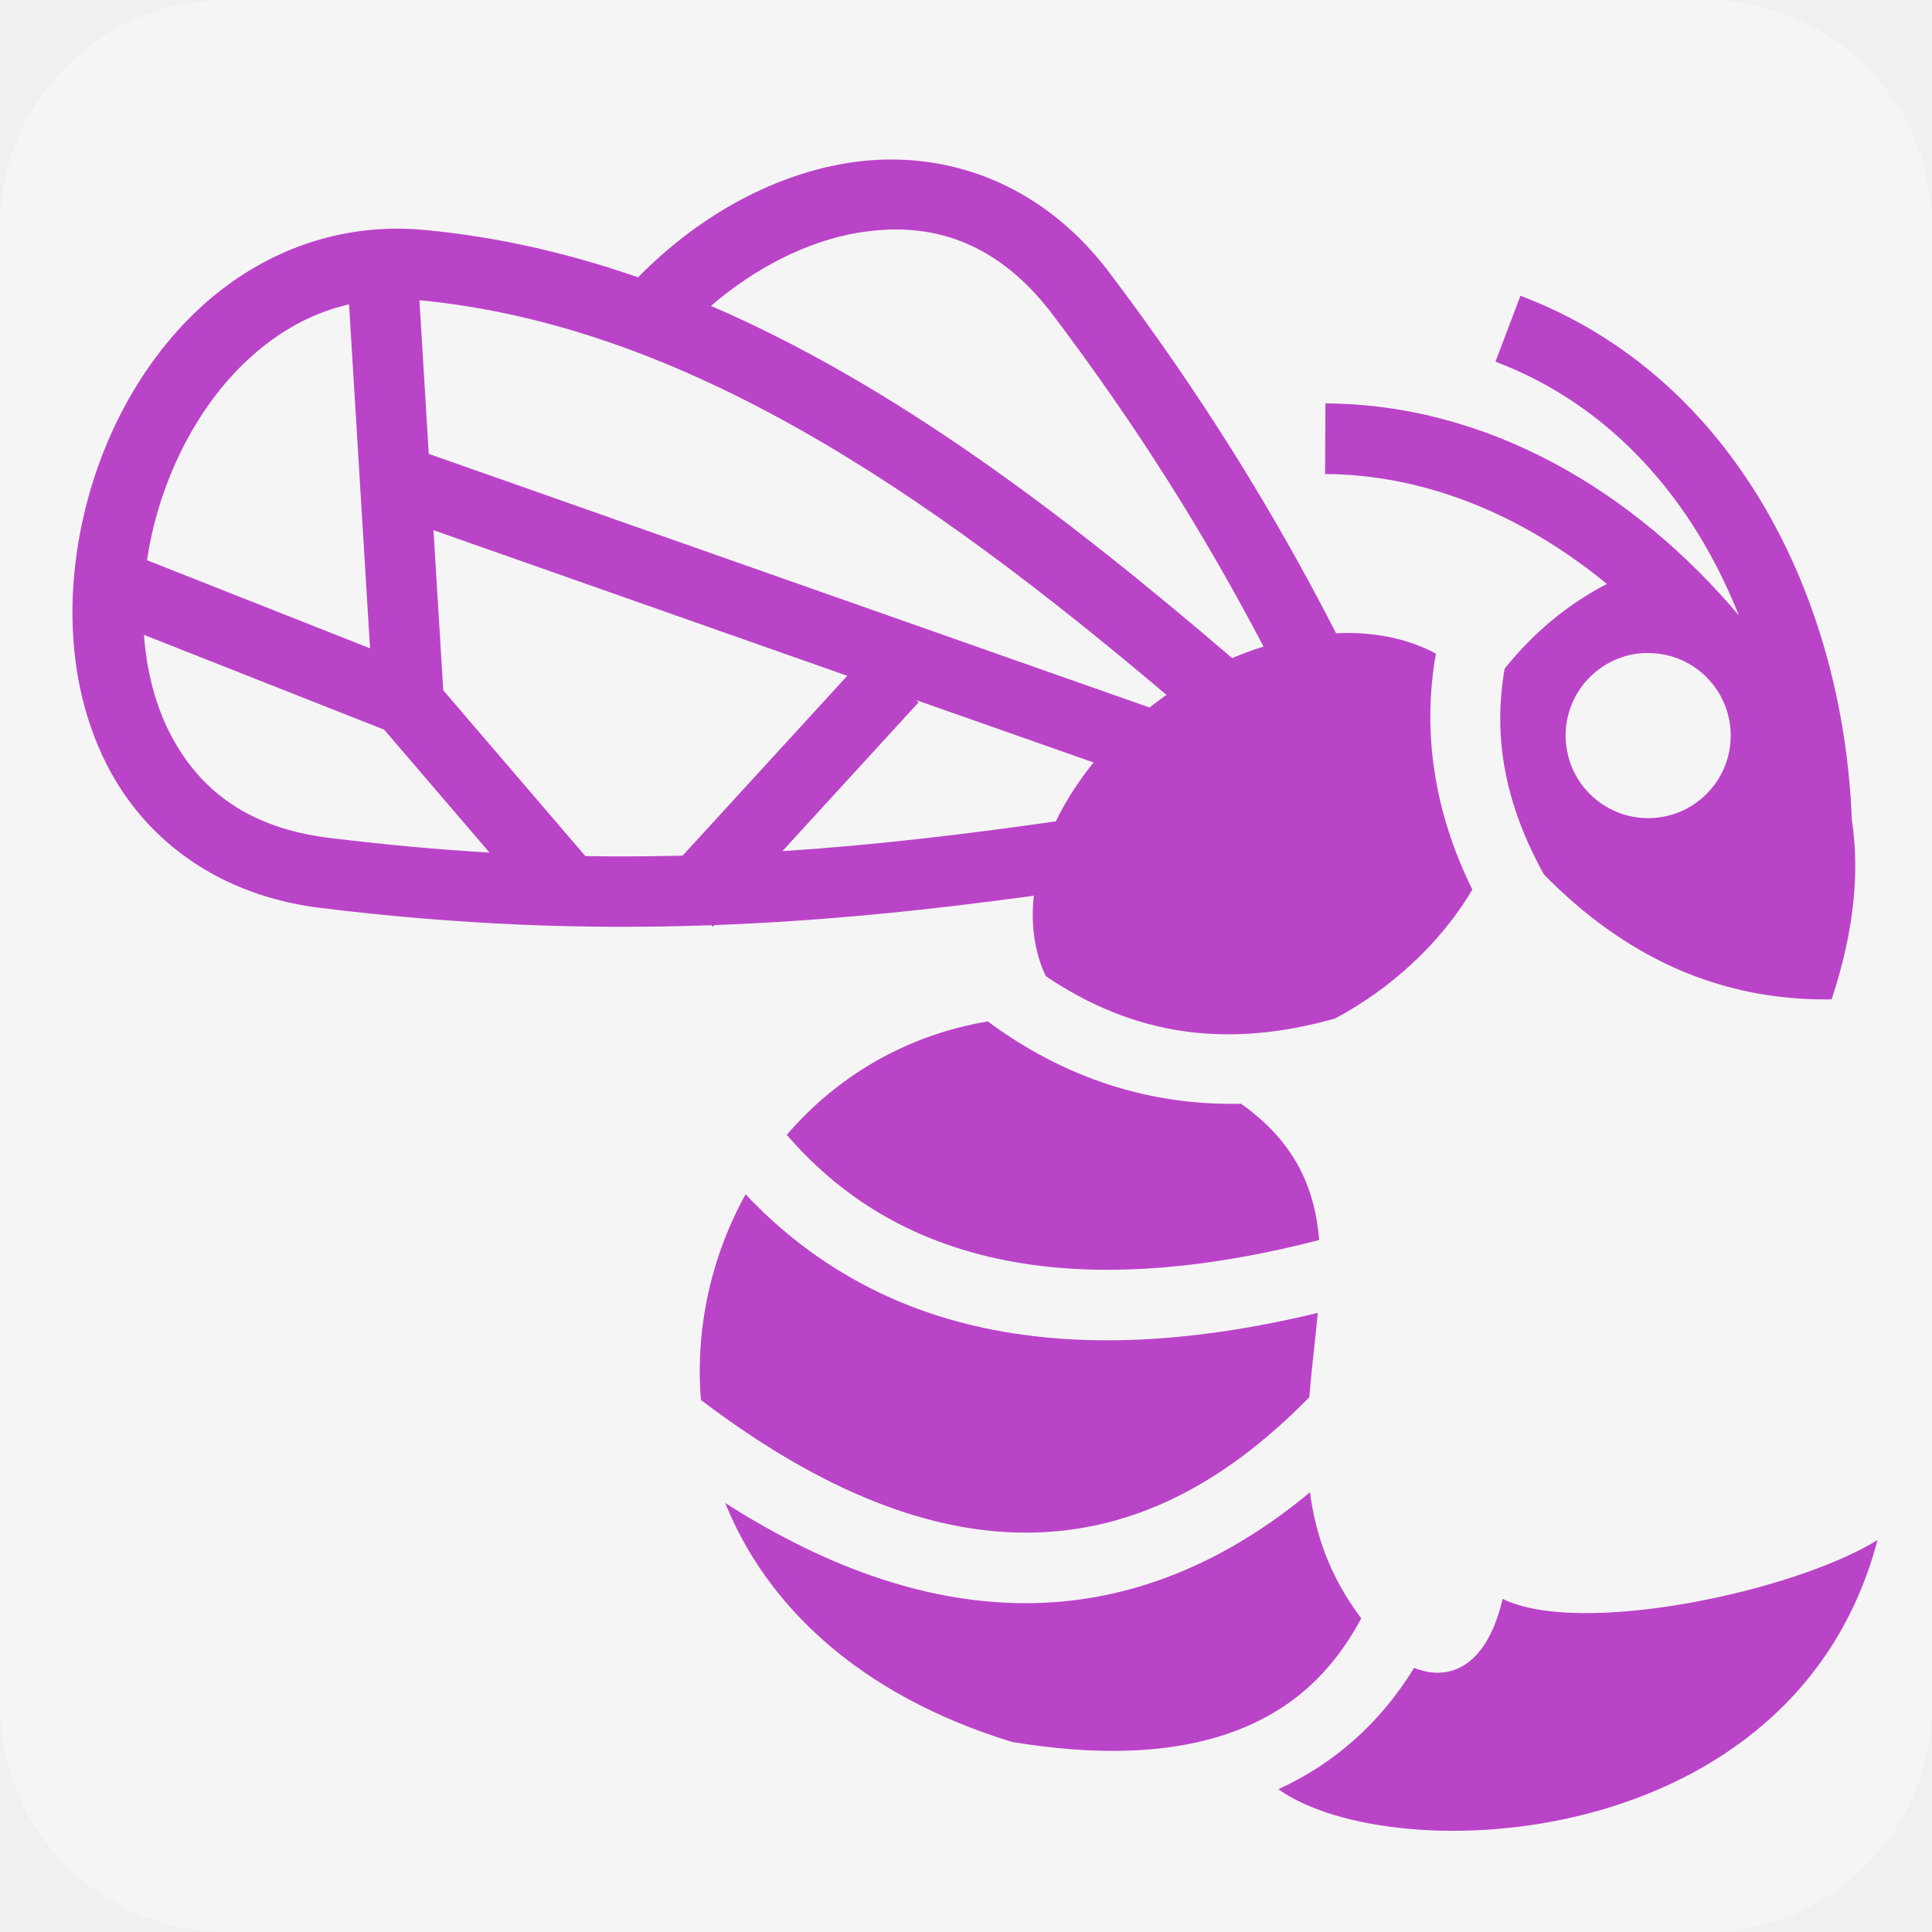
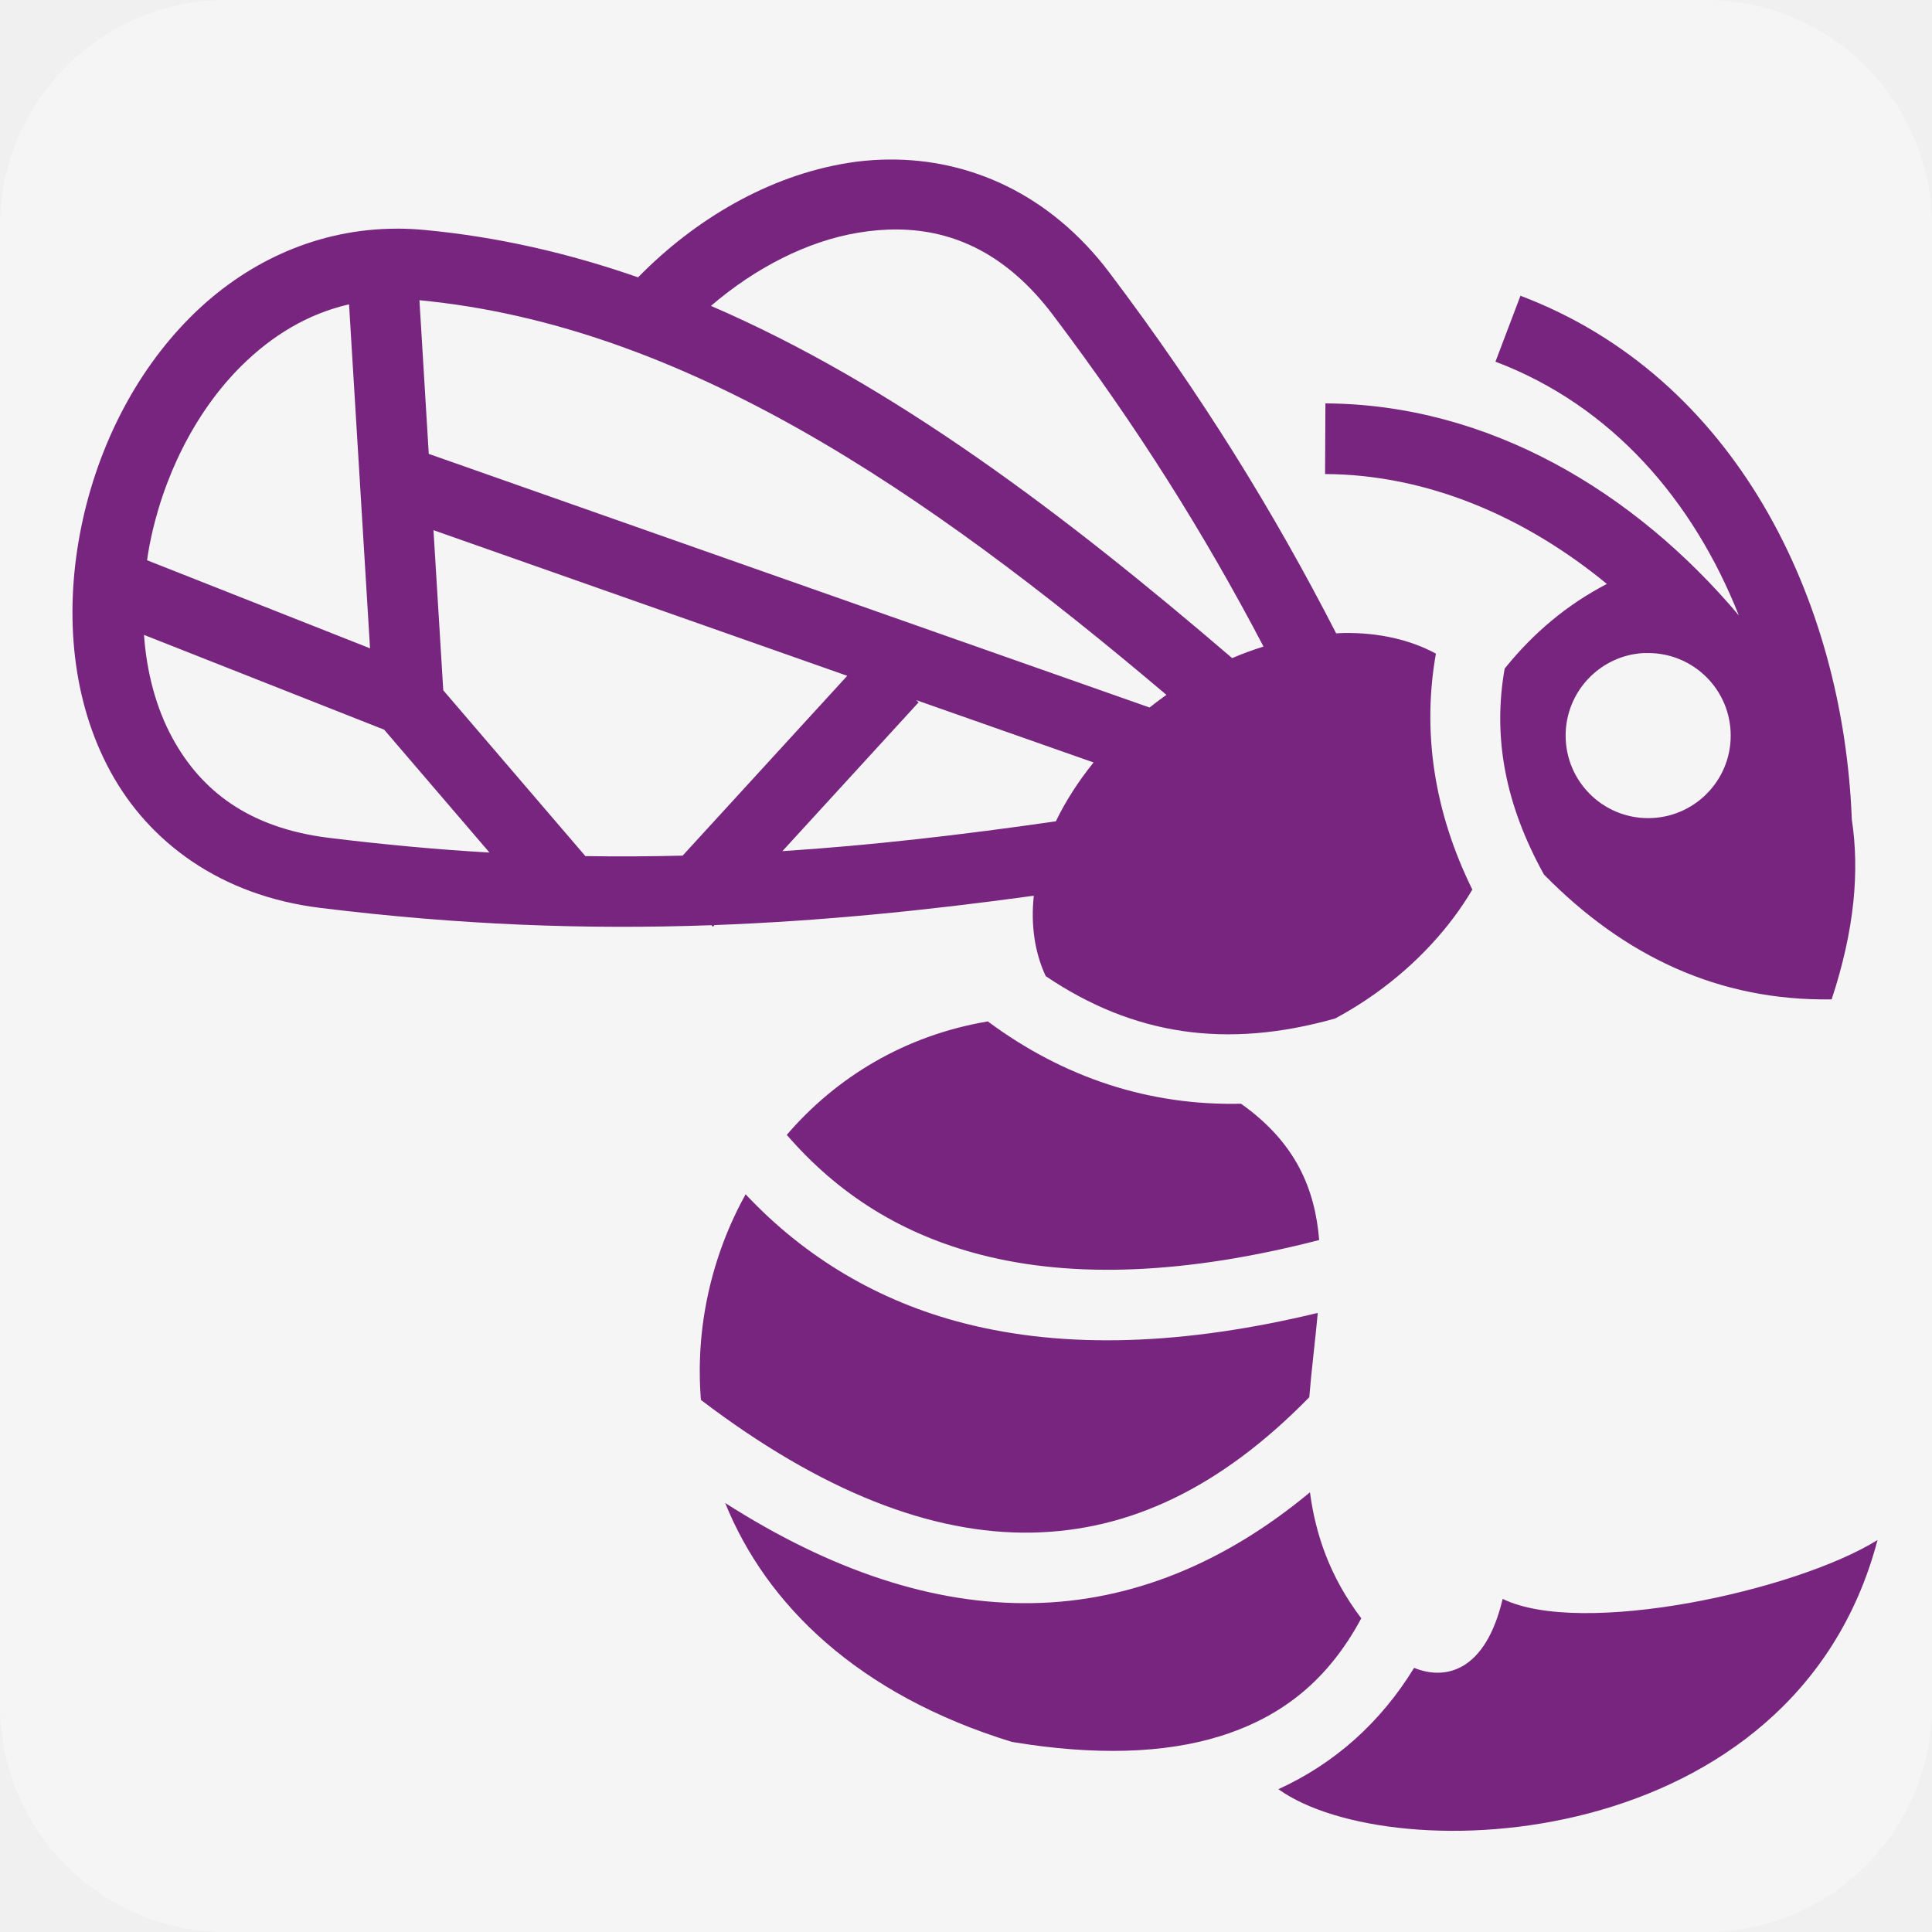
<svg xmlns="http://www.w3.org/2000/svg" style="height: 66px; width: 66px;" viewBox="0 0 512 512">
  <rect fill="#ffffff" fill-opacity="0.33" height="512" width="512" rx="60" ry="60" />
  <g class="" style="touch-action: none;" transform="translate(0,0)">
-     <path d="M235.75 42.28c-.68.006-1.353.01-2.03.032-3.1.11-6.195.404-9.25.907-20.682 3.4-40.108 14.714-55.376 30.28-18.356-6.394-37.205-10.75-56.656-12.563-2.31-.215-4.59-.333-6.844-.343-.752-.004-1.507.012-2.25.03-20.82.524-38.94 9.602-52.53 23.063-15.533 15.385-25.624 36.27-29.658 57.907-4.033 21.638-2.052 44.237 8.125 62.906 10.178 18.67 29.117 32.835 55.532 36.094 36.828 4.544 70.415 5.794 103.72 4.594l.437.406.374-.438c27.815-1.036 55.45-3.77 84.625-7.78-.814 7.602.168 14.882 3.155 21.31 23.12 15.608 47.78 19.41 76.72 11.22 3.638-1.957 7.24-4.17 10.75-6.687 10.992-7.885 19.667-17.44 25.592-27.47-10.102-20.476-13.347-41.67-9.656-62.53-6.924-3.75-15.252-5.577-24.28-5.47-.715.008-1.433.06-2.156.094-16.59-32.33-35.69-63.26-60.063-95.563-15.846-21-37.24-30.144-58.28-30zm2.188 18.532c14.892.16 28.934 6.522 41.156 22.72 22.482 29.797 40.225 58.18 55.75 87.812-2.768.87-5.543 1.875-8.313 3.062-44.5-38.158-89.732-72.463-138.124-93.344 11.76-10.097 25.604-17.187 39.094-19.406 3.515-.578 7-.88 10.438-.843zm165 17.563l-6.625 17.47c30.865 11.68 52.434 36.81 64.5 67.25-27.754-32.927-66.408-55.983-109.563-56.19l-.094 18.72c27.147.13 52.99 11.29 74.688 29.125-10.274 5.33-19.327 12.764-27.094 22.438-3.192 18.115.078 35.896 10.406 54.562 21.263 21.66 46.337 33.562 76.25 33.094 6.106-18.483 7.41-34.1 5.344-47.656-2.258-58.64-30.98-117.305-87.813-138.813zm-291.782 1.188c69.776 6.655 133.8 50.255 197.97 104.593-.27.19-.545.37-.813.563-1.253.897-2.465 1.84-3.657 2.78l-191.03-67.22-2.47-40.718zM92.5 80.656l5.563 91.156-59.094-23.343c.17-1.15.348-2.292.56-3.44 3.39-18.177 12.1-35.84 24.44-48.06 8.12-8.044 17.597-13.812 28.53-16.314zm22.375 59.844l109.656 38.594-43.624 47.656c-8.55.216-17.118.268-25.78.125l-37.657-43.938-2.595-42.437zm-76.72 27.75l63.657 25.125 27.907 32.563c-13.784-.8-27.915-2.095-42.595-3.907-21.254-2.62-33.857-12.56-41.438-26.468-4.322-7.93-6.81-17.322-7.53-27.312zm397.5 4.813c.374-.02.75 0 1.126 0 12.082 0 21.876 9.794 21.876 21.875 0 12.082-9.794 21.875-21.875 21.875-12.08 0-21.874-9.795-21.874-21.875 0-11.703 9.193-21.29 20.75-21.875zM242.782 185.53l47.032 16.532c-4.065 5.014-7.425 10.27-10 15.594-25.21 3.637-48.96 6.376-72.468 7.906l36.094-39.437-.657-.594zm19 85.157c-22.023 3.702-40.202 14.834-53.28 30.063 13.942 16.114 30.9 26.48 51.47 31.78 24.453 6.303 54.333 5.188 89.624-3.905-1.118-13.518-6.158-25.815-20.72-36.125-24.175.564-46.892-6.817-67.093-21.813zM197.595 316.5c-9.088 16.403-13.382 35.462-11.844 54.5 31.95 24.294 61.132 35.617 87.625 35.156 25.832-.45 50.003-11.76 73.594-35.875.625-7.607 1.596-15.078 2.25-22.342-35.35 8.516-66.727 9.7-93.94 2.687-22.447-5.785-41.876-17.308-57.686-34.125zm149.562 78.97c-22.667 18.85-47.38 28.92-73.47 29.374-26.433.46-53.628-8.724-81.498-26.53 10.815 26.82 35.084 50.75 75.968 63.31 22.05 3.672 40.392 3.026 54.906-1.437 16.862-5.183 28.98-15.113 37.688-31.312-8.31-10.982-12.13-22.215-13.594-33.406zm150.406 12.655c-21.934 13.607-78.608 25.768-99.343 15.594-4.52 19.162-15.06 21.715-23.47 18.28-8.854 14.47-21.072 25.37-35.97 32.156 30.077 21.514 136.794 17.434 158.783-66.03z" fill="#ba44c8" fill-opacity="1" />
+     <path d="M235.75 42.28c-.68.006-1.353.01-2.03.032-3.1.11-6.195.404-9.25.907-20.682 3.4-40.108 14.714-55.376 30.28-18.356-6.394-37.205-10.75-56.656-12.563-2.31-.215-4.59-.333-6.844-.343-.752-.004-1.507.012-2.25.03-20.82.524-38.94 9.602-52.53 23.063-15.533 15.385-25.624 36.27-29.658 57.907-4.033 21.638-2.052 44.237 8.125 62.906 10.178 18.67 29.117 32.835 55.532 36.094 36.828 4.544 70.415 5.794 103.72 4.594l.437.406.374-.438c27.815-1.036 55.45-3.77 84.625-7.78-.814 7.602.168 14.882 3.155 21.31 23.12 15.608 47.78 19.41 76.72 11.22 3.638-1.957 7.24-4.17 10.75-6.687 10.992-7.885 19.667-17.44 25.592-27.47-10.102-20.476-13.347-41.67-9.656-62.53-6.924-3.75-15.252-5.577-24.28-5.47-.715.008-1.433.06-2.156.094-16.59-32.33-35.69-63.26-60.063-95.563-15.846-21-37.24-30.144-58.28-30zm2.188 18.532c14.892.16 28.934 6.522 41.156 22.72 22.482 29.797 40.225 58.18 55.75 87.812-2.768.87-5.543 1.875-8.313 3.062-44.5-38.158-89.732-72.463-138.124-93.344 11.76-10.097 25.604-17.187 39.094-19.406 3.515-.578 7-.88 10.438-.843zm165 17.563l-6.625 17.47c30.865 11.68 52.434 36.81 64.5 67.25-27.754-32.927-66.408-55.983-109.563-56.19l-.094 18.72c27.147.13 52.99 11.29 74.688 29.125-10.274 5.33-19.327 12.764-27.094 22.438-3.192 18.115.078 35.896 10.406 54.562 21.263 21.66 46.337 33.562 76.25 33.094 6.106-18.483 7.41-34.1 5.344-47.656-2.258-58.64-30.98-117.305-87.813-138.813zm-291.782 1.188c69.776 6.655 133.8 50.255 197.97 104.593-.27.19-.545.37-.813.563-1.253.897-2.465 1.84-3.657 2.78l-191.03-67.22-2.47-40.718zM92.5 80.656l5.563 91.156-59.094-23.343c.17-1.15.348-2.292.56-3.44 3.39-18.177 12.1-35.84 24.44-48.06 8.12-8.044 17.597-13.812 28.53-16.314zm22.375 59.844l109.656 38.594-43.624 47.656c-8.55.216-17.118.268-25.78.125l-37.657-43.938-2.595-42.437zm-76.72 27.75l63.657 25.125 27.907 32.563c-13.784-.8-27.915-2.095-42.595-3.907-21.254-2.62-33.857-12.56-41.438-26.468-4.322-7.93-6.81-17.322-7.53-27.312zm397.5 4.813c.374-.02.75 0 1.126 0 12.082 0 21.876 9.794 21.876 21.875 0 12.082-9.794 21.875-21.875 21.875-12.08 0-21.874-9.795-21.874-21.875 0-11.703 9.193-21.29 20.75-21.875zM242.782 185.53l47.032 16.532c-4.065 5.014-7.425 10.27-10 15.594-25.21 3.637-48.96 6.376-72.468 7.906l36.094-39.437-.657-.594zm19 85.157c-22.023 3.702-40.202 14.834-53.28 30.063 13.942 16.114 30.9 26.48 51.47 31.78 24.453 6.303 54.333 5.188 89.624-3.905-1.118-13.518-6.158-25.815-20.72-36.125-24.175.564-46.892-6.817-67.093-21.813zM197.595 316.5c-9.088 16.403-13.382 35.462-11.844 54.5 31.95 24.294 61.132 35.617 87.625 35.156 25.832-.45 50.003-11.76 73.594-35.875.625-7.607 1.596-15.078 2.25-22.342-35.35 8.516-66.727 9.7-93.94 2.687-22.447-5.785-41.876-17.308-57.686-34.125zm149.562 78.97c-22.667 18.85-47.38 28.92-73.47 29.374-26.433.46-53.628-8.724-81.498-26.53 10.815 26.82 35.084 50.75 75.968 63.31 22.05 3.672 40.392 3.026 54.906-1.437 16.862-5.183 28.98-15.113 37.688-31.312-8.31-10.982-12.13-22.215-13.594-33.406zm150.406 12.655c-21.934 13.607-78.608 25.768-99.343 15.594-4.52 19.162-15.06 21.715-23.47 18.28-8.854 14.47-21.072 25.37-35.97 32.156 30.077 21.514 136.794 17.434 158.783-66.03z" fill="#77257e" fill-opacity="1" />
  </g>
</svg>
